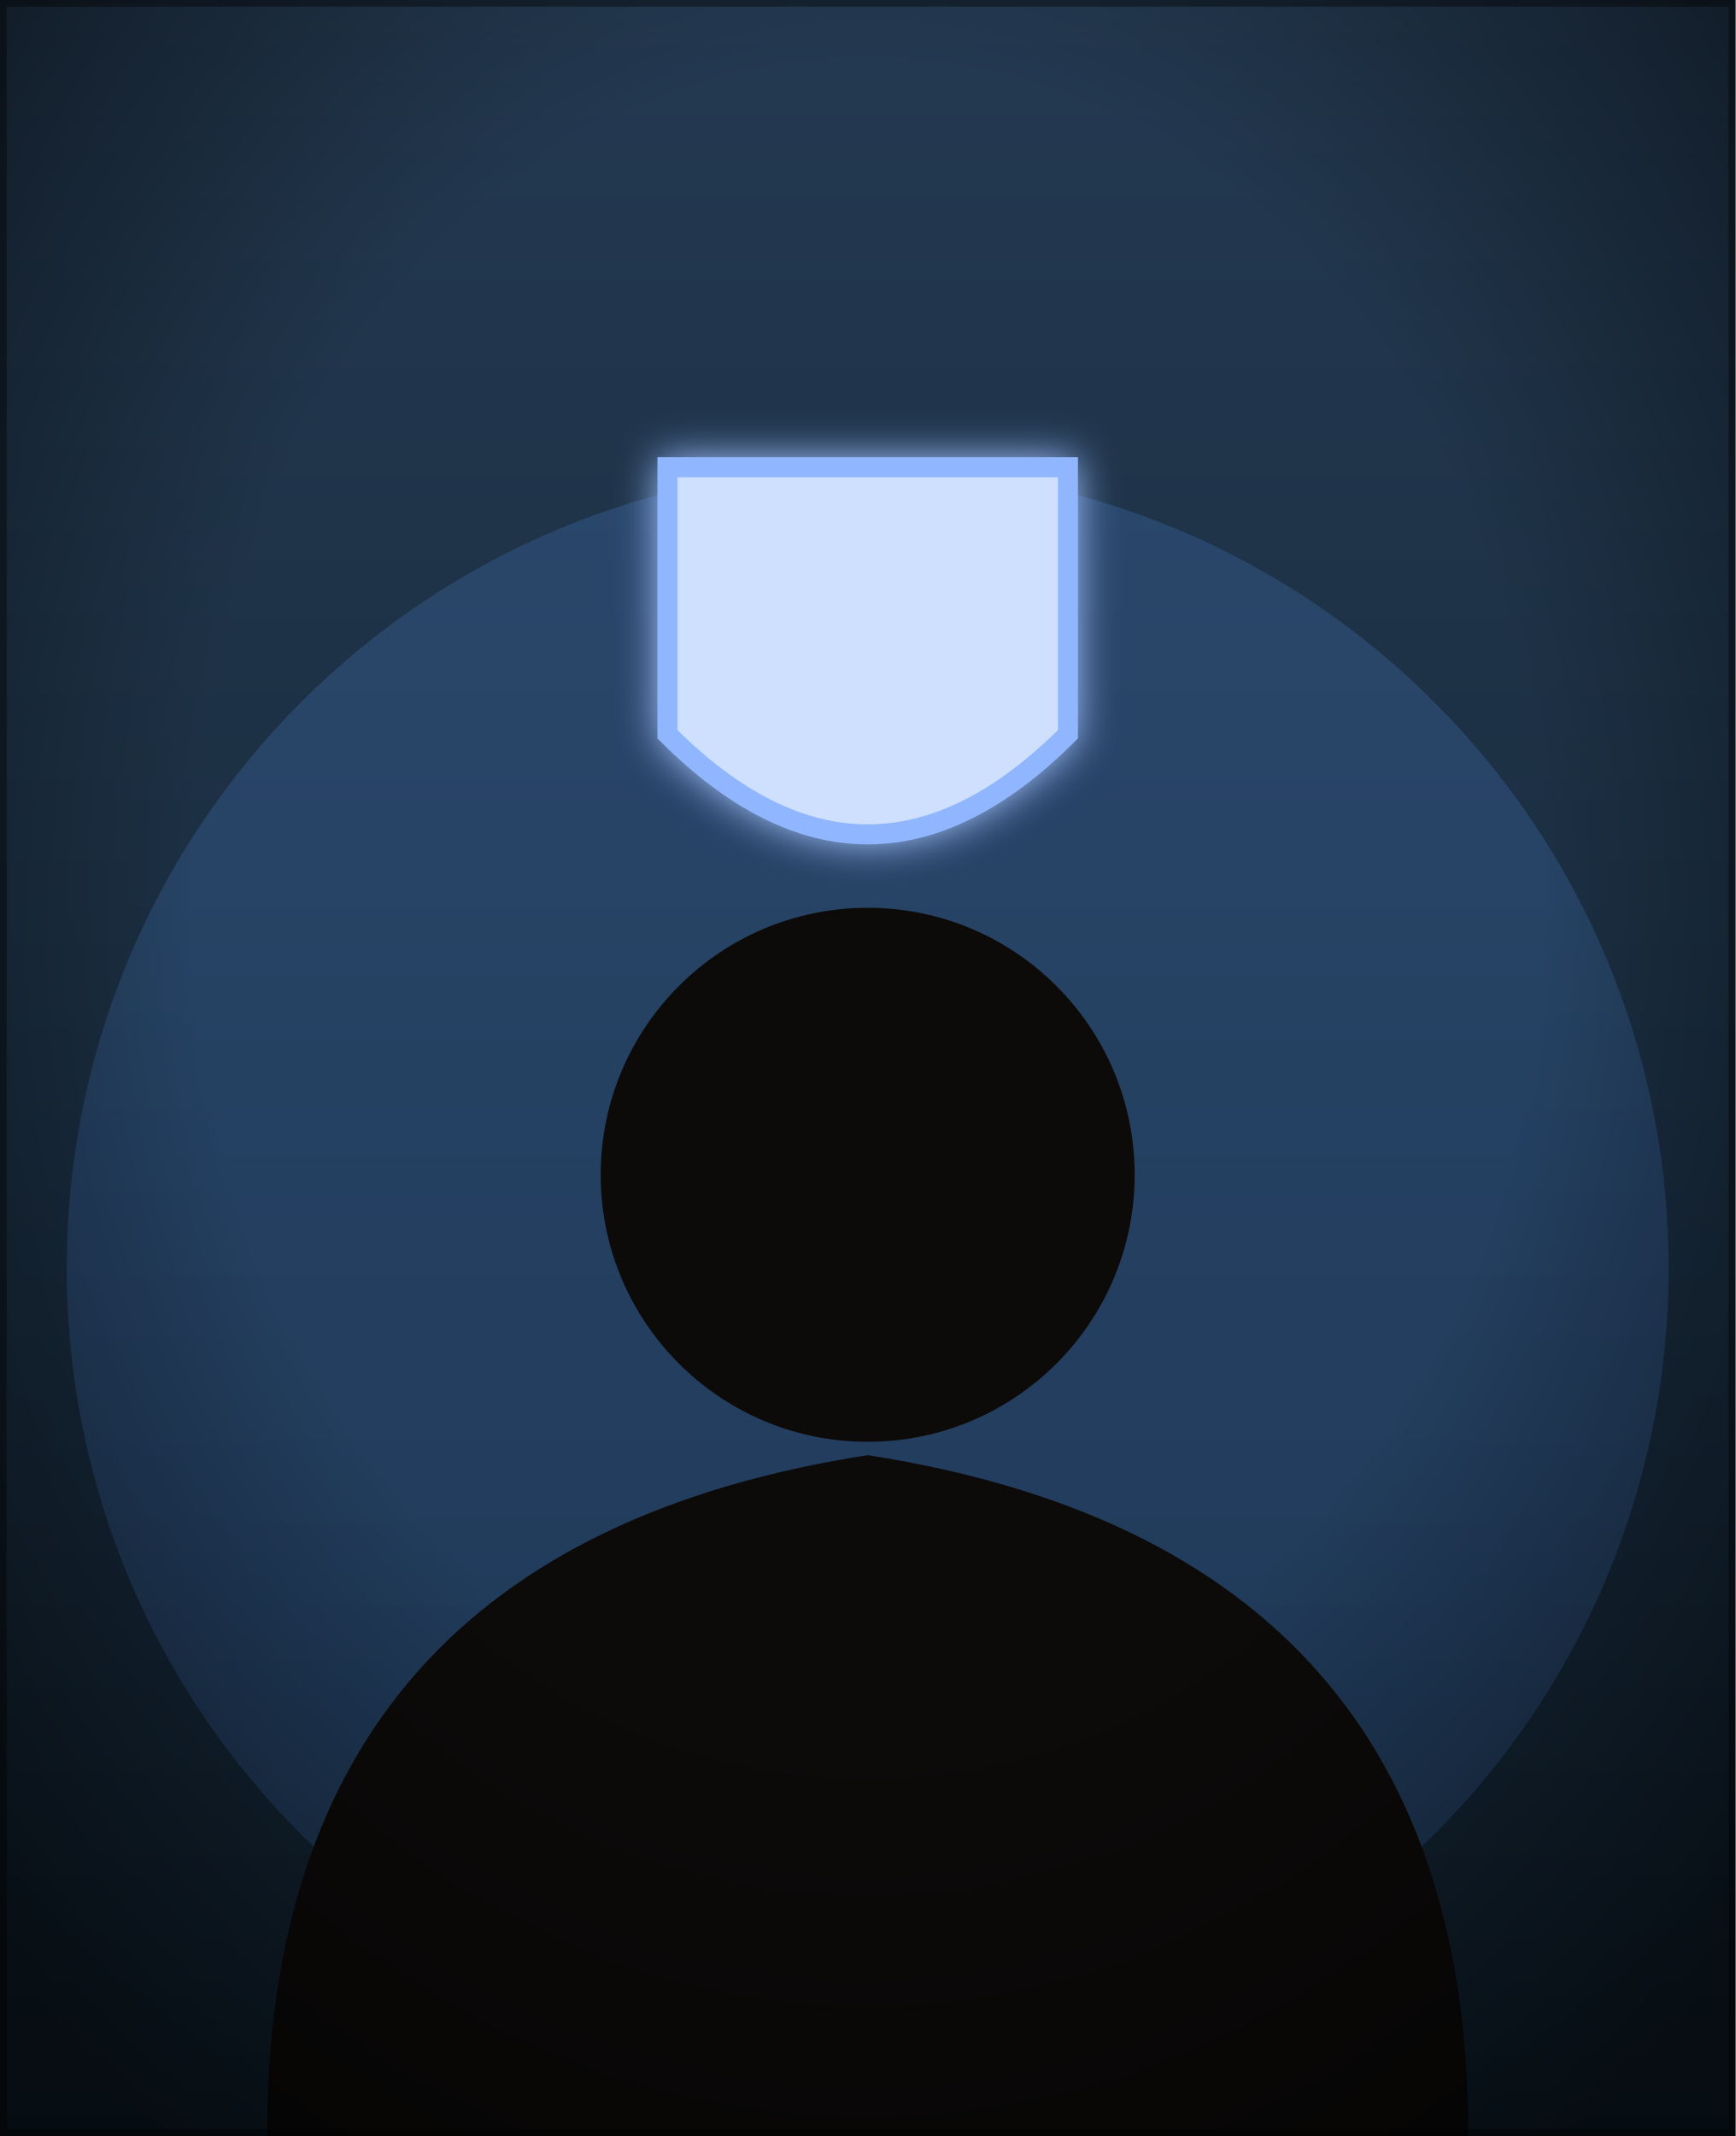
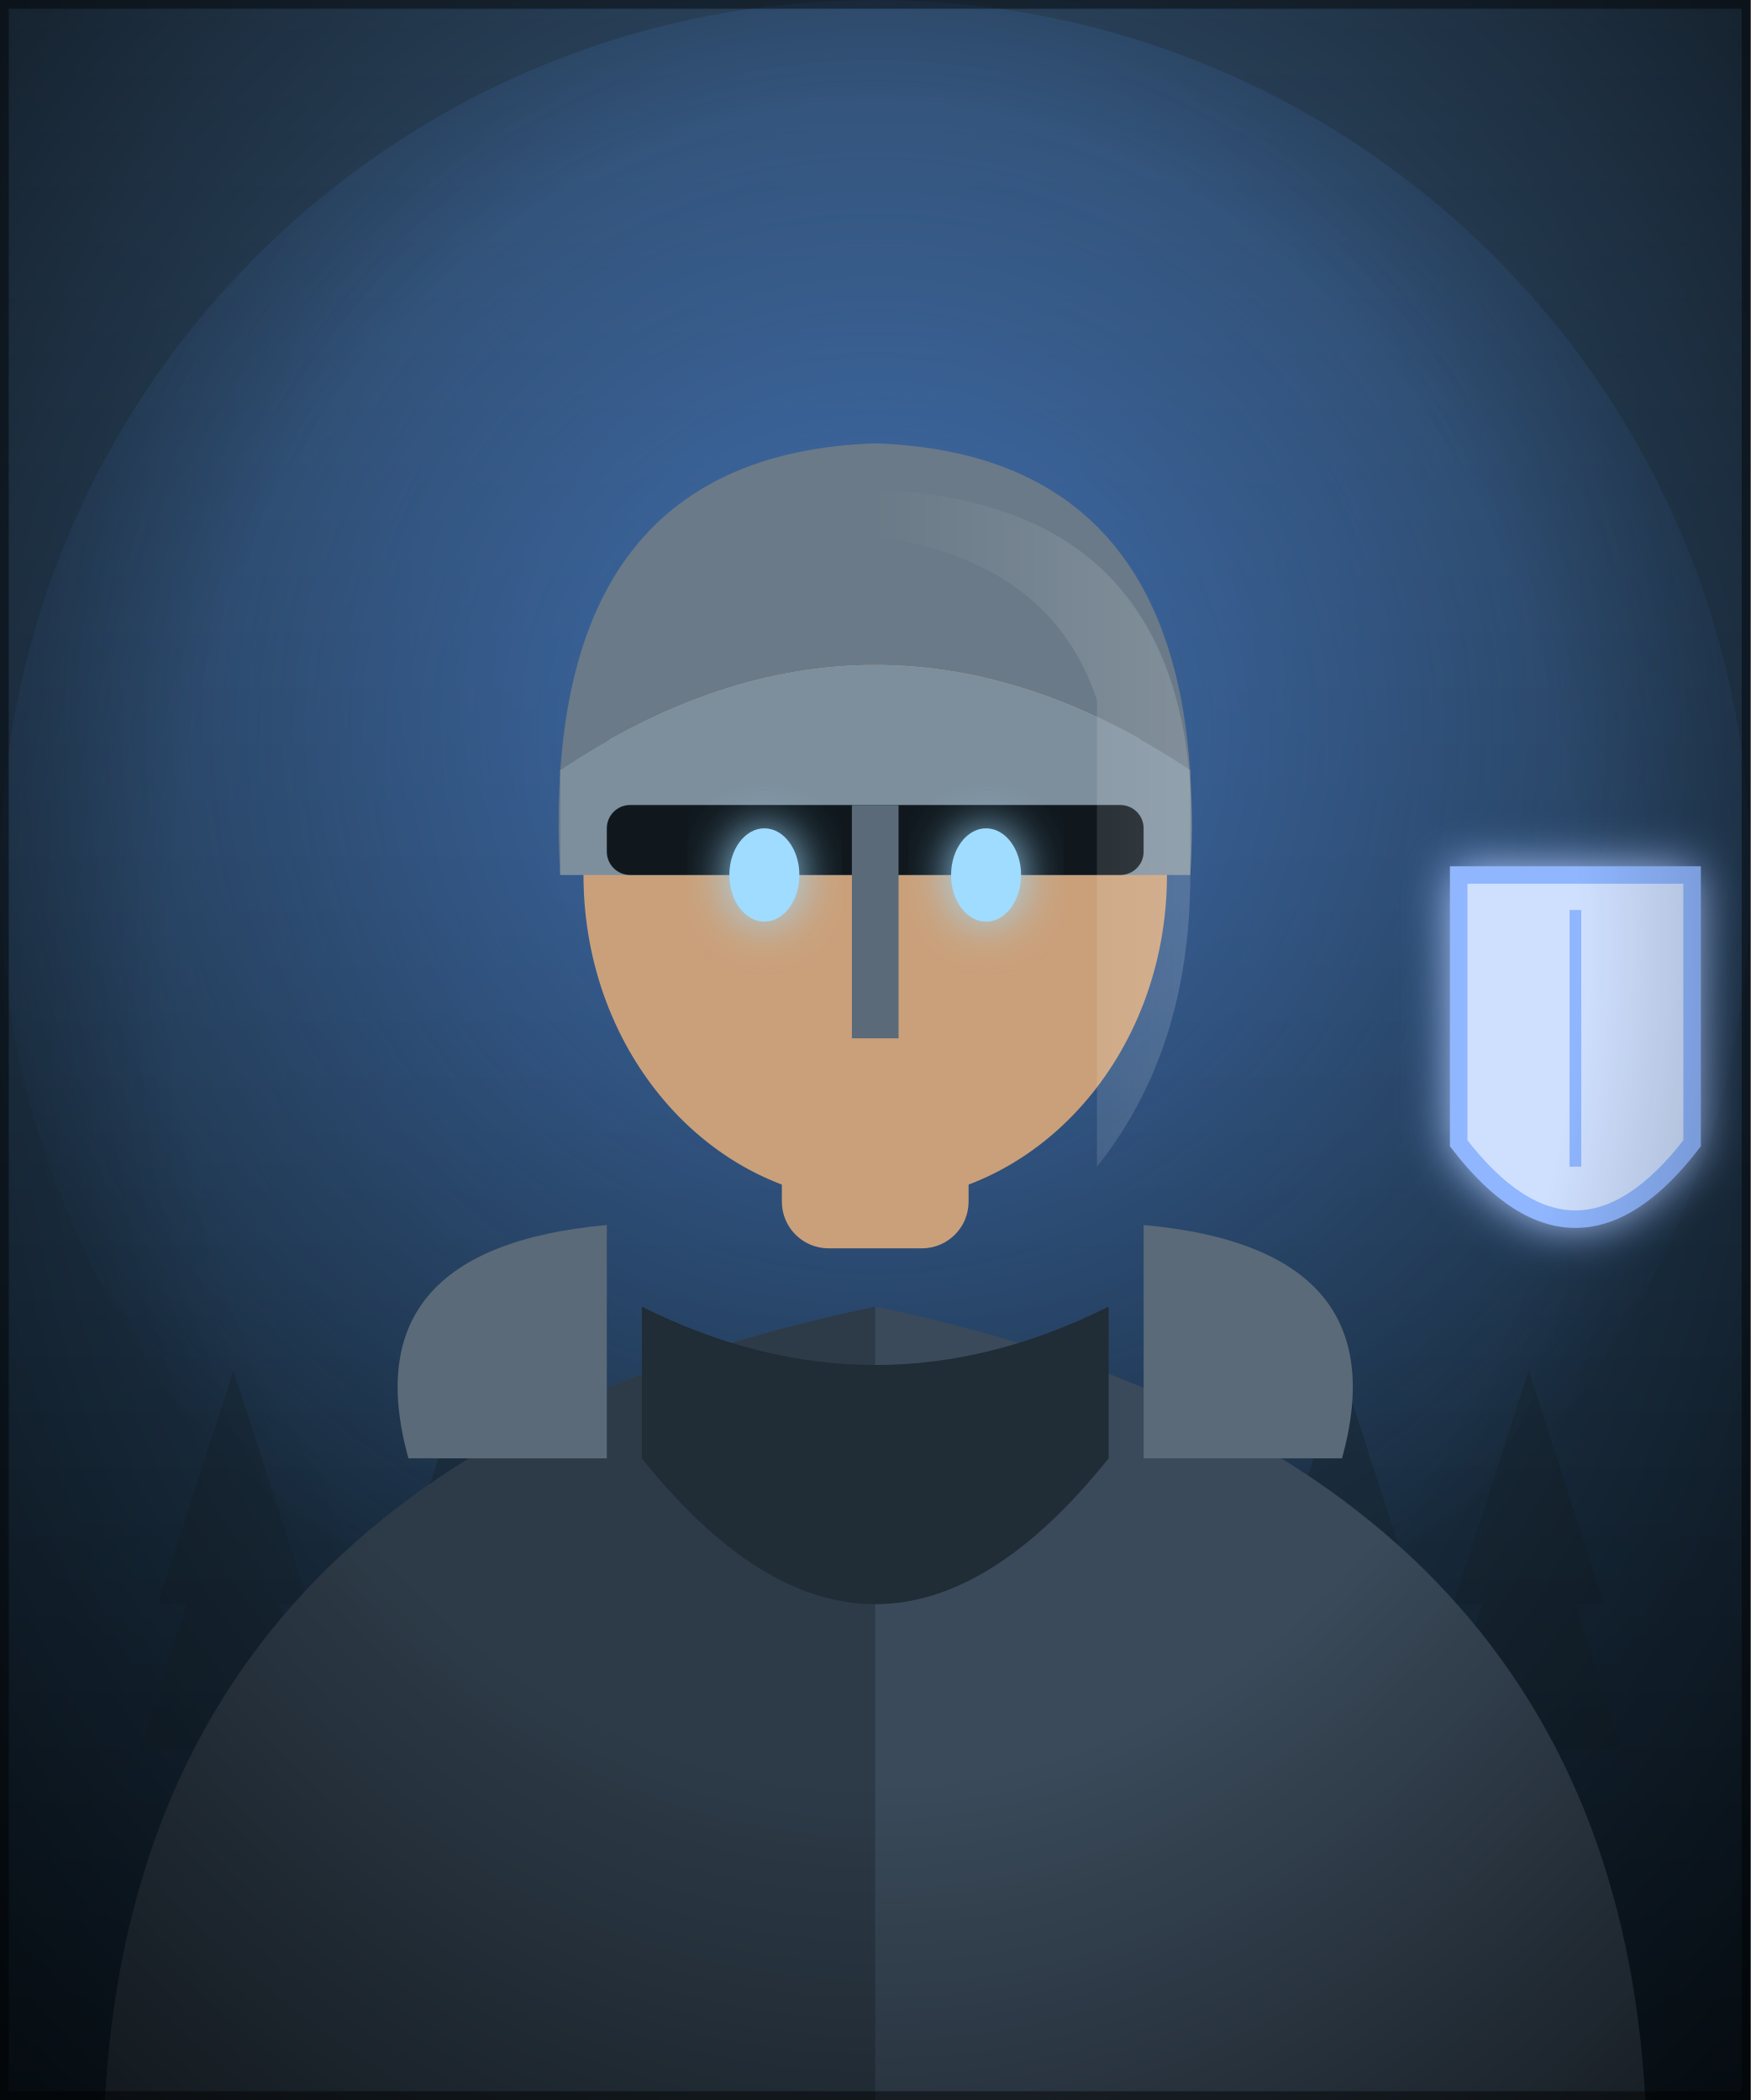
- <svg xmlns="http://www.w3.org/2000/svg" width="260" height="320" viewBox="0 0 260 320">
+ <svg xmlns="http://www.w3.org/2000/svg" width="300" height="360" viewBox="0 0 300 360">
  <defs>
    <linearGradient id="bg" x1="0" y1="0" x2="0" y2="1">
-       <stop offset="0" stop-color="#243a52" />
+       <stop offset="0" stop-color="#2c4660" />
      <stop offset="1" stop-color="#10202e" />
    </linearGradient>
-     <radialGradient id="vig" cx="0.5" cy="0.42" r="0.7">
+     <radialGradient id="acc" cx="0.5" cy="0.42" r="0.55">
+       <stop offset="0" stop-color="#5a9bff" stop-opacity="0.55" />
+       <stop offset="1" stop-color="#5a9bff" stop-opacity="0" />
+     </radialGradient>
+     <radialGradient id="vig" cx="0.5" cy="0.45" r="0.72">
      <stop offset="0.55" stop-color="#000" stop-opacity="0" />
-       <stop offset="1" stop-color="#000" stop-opacity="0.6" />
+       <stop offset="1" stop-color="#000" stop-opacity="0.62" />
    </radialGradient>
-     <filter id="g" x="-60%" y="-60%" width="220%" height="220%">
-       <feGaussianBlur stdDeviation="3" result="b" />
+     <linearGradient id="rim" x1="0" y1="0" x2="1" y2="0">
+       <stop offset="0" stop-color="#fff" stop-opacity="0.0" />
+       <stop offset="1" stop-color="#fff" stop-opacity="0.16" />
+     </linearGradient>
+     <filter id="soft" x="-40%" y="-40%" width="180%" height="180%">
+       <feGaussianBlur stdDeviation="4" />
+     </filter>
+     <filter id="glow" x="-60%" y="-60%" width="220%" height="220%">
+       <feGaussianBlur stdDeviation="4" result="b" />
      <feMerge>
        <feMergeNode in="b" />
        <feMergeNode in="SourceGraphic" />
      </feMerge>
    </filter>
  </defs>
-   <rect width="260" height="320" fill="url(#bg)" />
-   <ellipse cx="130" cy="190" rx="120" ry="120" fill="#5a9bff" opacity="0.18" />
-   <path d="M40 320 Q40 232 130 218 Q220 232 220 320 Z" fill="#0d0b0a" />
-   <circle cx="130" cy="176" r="40" fill="#0d0b0a" />
-   <path d="M100 70 L160 70 L160 110 Q130 140 100 110 Z" fill="#cfe0ff" stroke="#8fb6ff" stroke-width="3" filter="url(#g)" />
-   <rect width="260" height="320" fill="url(#vig)" />
-   <rect width="260" height="320" fill="none" stroke="#000" stroke-opacity="0.4" stroke-width="2" />
+   <rect width="300" height="360" fill="url(#bg)" />
+   <ellipse cx="150" cy="150" rx="150" ry="150" fill="url(#acc)" />
+   <g opacity="0.5">
+     <polygon points="24,300 56,300 40,250" fill="#16242e" />
+     <polygon points="27,275 53,275 40,235" fill="#16242e" />
+     <polygon points="64,300 96,300 80,250" fill="#16242e" />
+     <polygon points="67,275 93,275 80,235" fill="#16242e" />
+     <polygon points="214,300 246,300 230,250" fill="#16242e" />
+     <polygon points="217,275 243,275 230,235" fill="#16242e" />
+     <polygon points="246,300 278,300 262,250" fill="#16242e" />
+     <polygon points="249,275 275,275 262,235" fill="#16242e" />
+   </g>
+   <path d="M18 360 Q24 250 150 224 Q276 250 282 360 Z" fill="#3a4a5a" />
+   <path d="M18 360 Q24 250 150 224 Q150 252 150 360 Z" fill="#202c36" opacity="0.5" />
+   <path d="M110 250 Q150 300 190 250 L190 224 Q150 244 110 224 Z" fill="#202c36" />
+   <path d="M70 250 Q60 214 104 210 L104 250 Z" fill="#5a6a78" />
+   <path d="M230 250 Q240 214 196 210 L196 250 Z" fill="#5a6a78" />
+   <rect x="134" y="188" width="32" height="26" rx="8" fill="#caa07a" />
+   <ellipse cx="150" cy="150" rx="50" ry="56" fill="#caa07a" />
+   <path d="M96 150 Q92 78 150 76 Q208 78 204 150 L204 132 Q150 96 96 132 Z" fill="#6a7a88" />
+   <path d="M96 132 Q150 96 204 132 L204 150 L96 150 Z" fill="#7d8f9d" />
+   <rect x="104" y="138" width="92" height="12" rx="4" fill="#10181e" />
+   <rect x="146" y="138" width="8" height="40" fill="#5a6a78" />
+   <ellipse cx="131" cy="150" rx="6" ry="8" fill="#9fdcff" filter="url(#glow)" />
+   <ellipse cx="169" cy="150" rx="6" ry="8" fill="#9fdcff" filter="url(#glow)" />
+   <path d="M250 150 L290 150 L290 196 Q270 222 250 196 Z" fill="#cfe0ff" stroke="#8fb6ff" stroke-width="3" filter="url(#glow)" />
+   <line x1="270" y1="156" x2="270" y2="200" stroke="#8fb6ff" stroke-width="2" />
+   <path d="M150 84 Q208 86 204 150 Q204 180 188 200 L188 120 Q180 96 150 92 Z" fill="url(#rim)" />
+   <rect width="300" height="360" fill="url(#vig)" />
+   <rect width="300" height="360" fill="none" stroke="#000" stroke-opacity="0.45" stroke-width="3" />
</svg>
